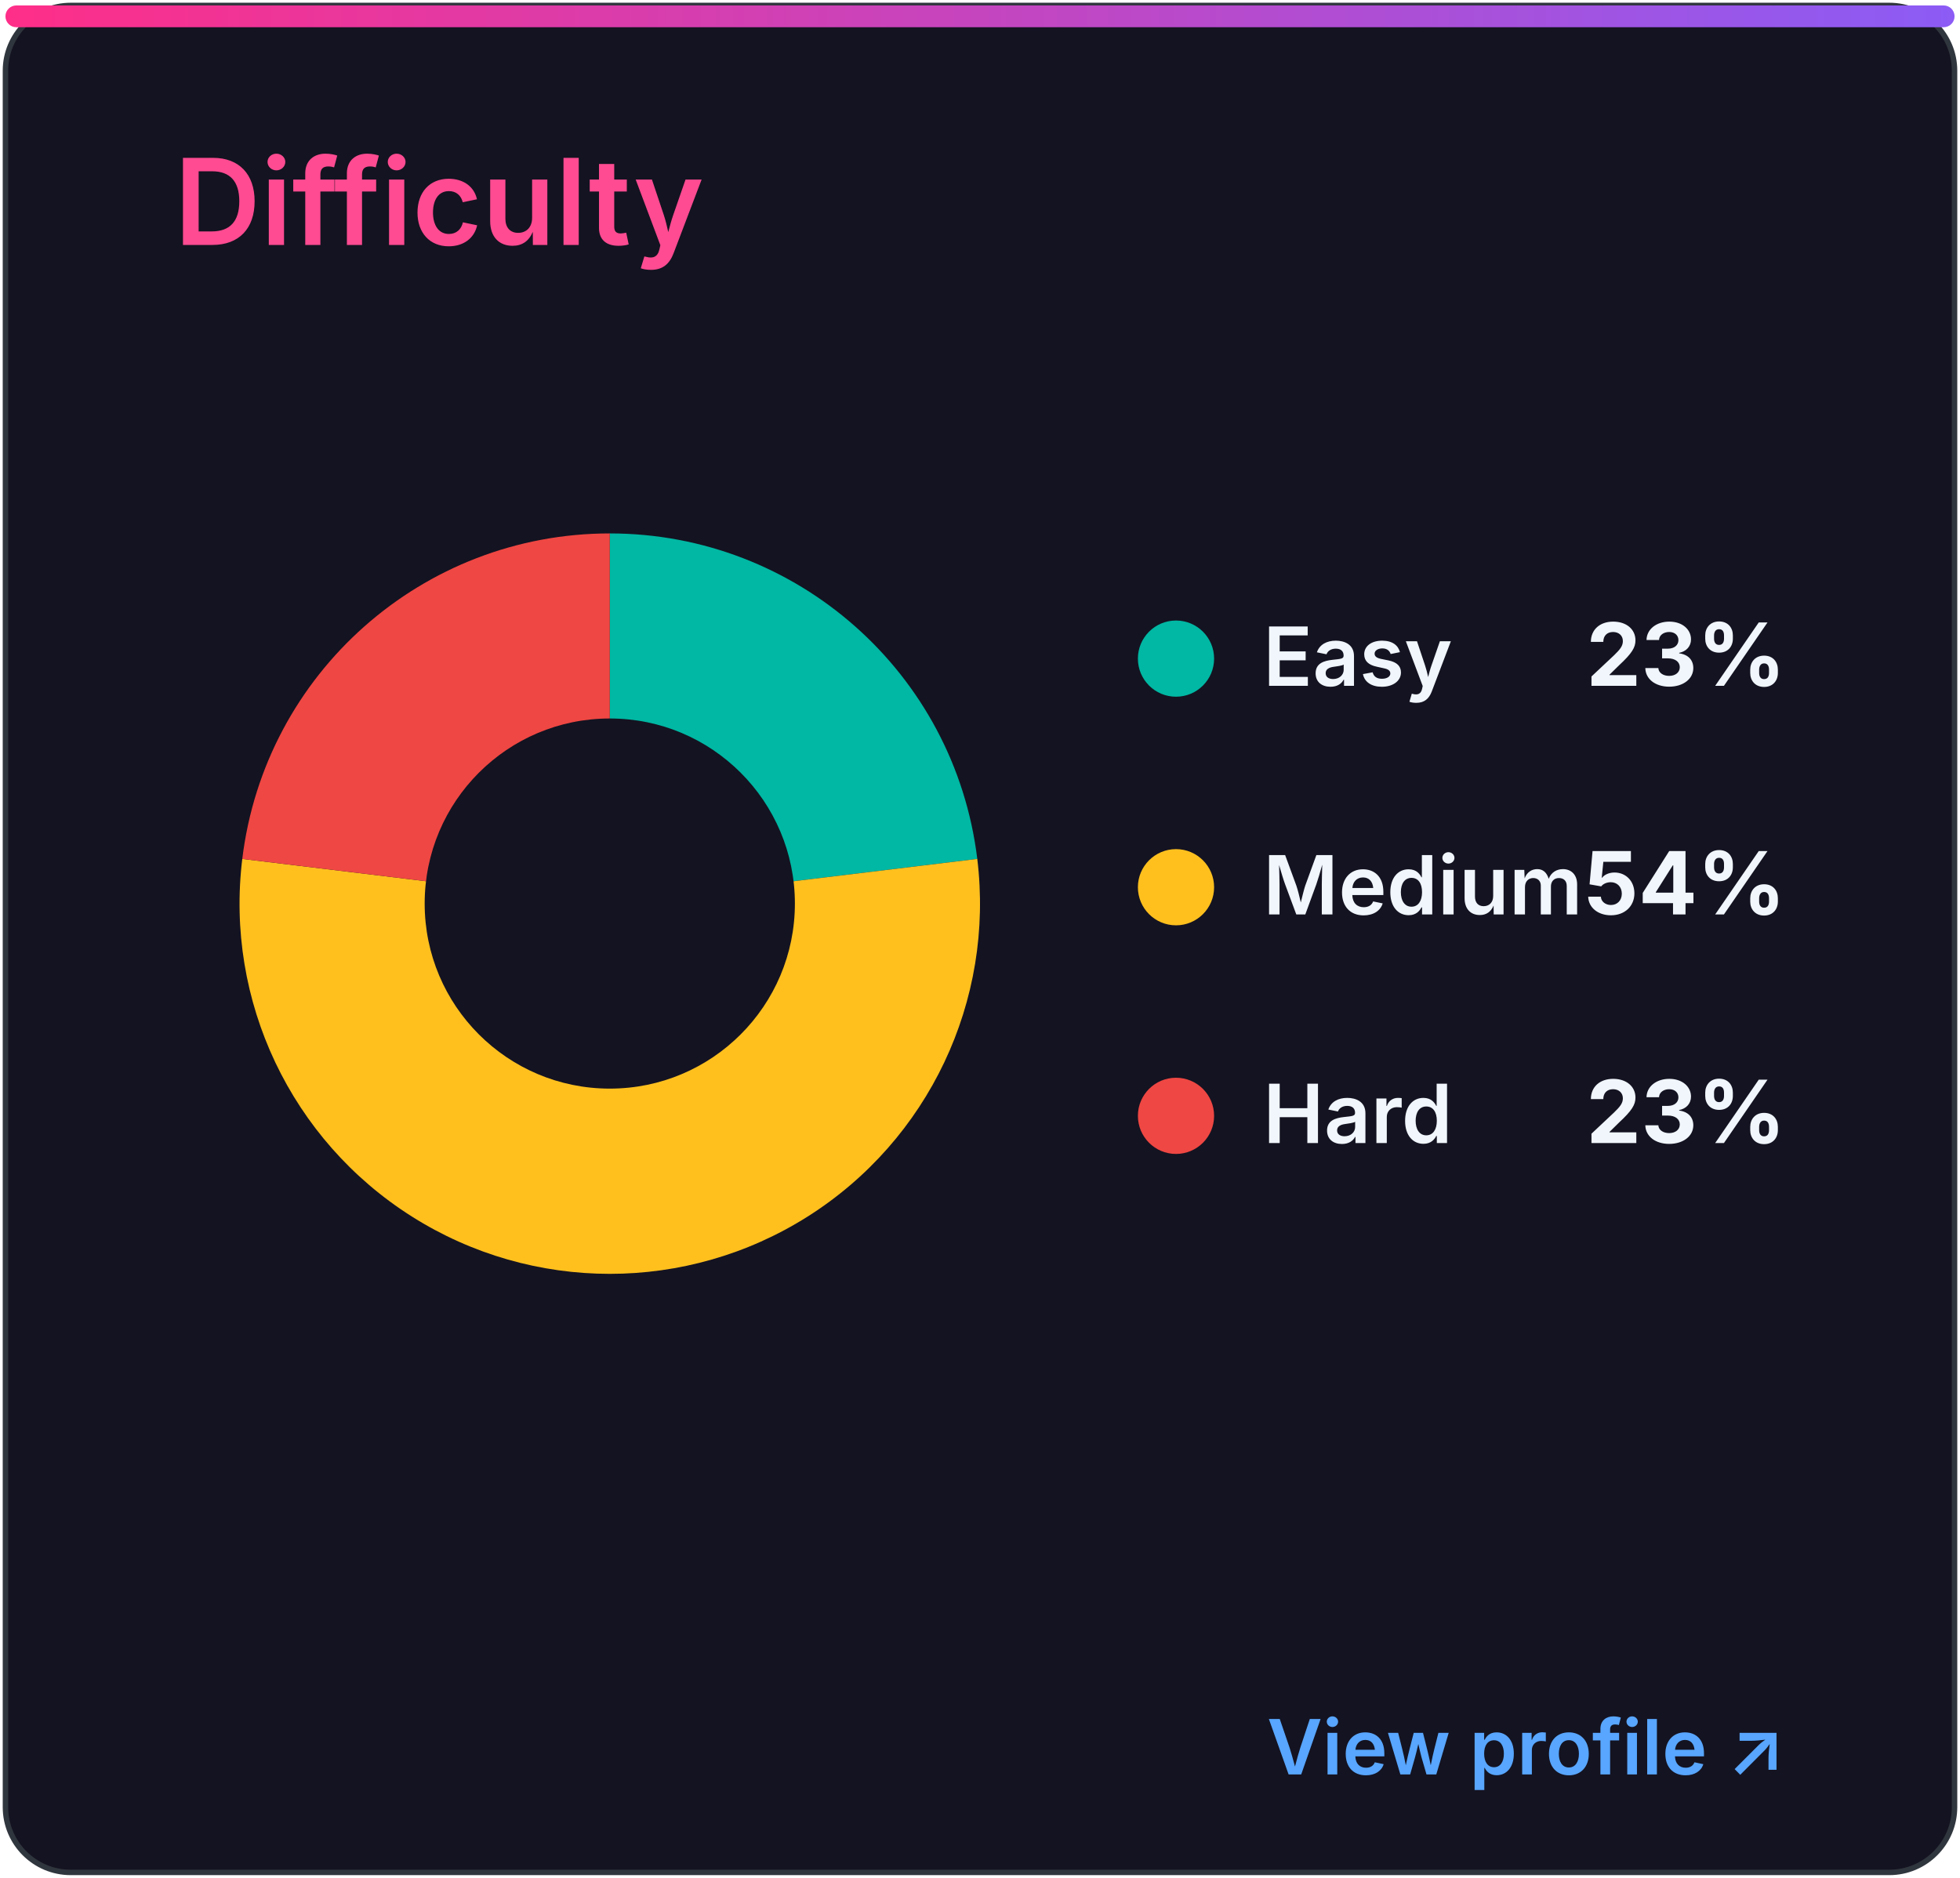
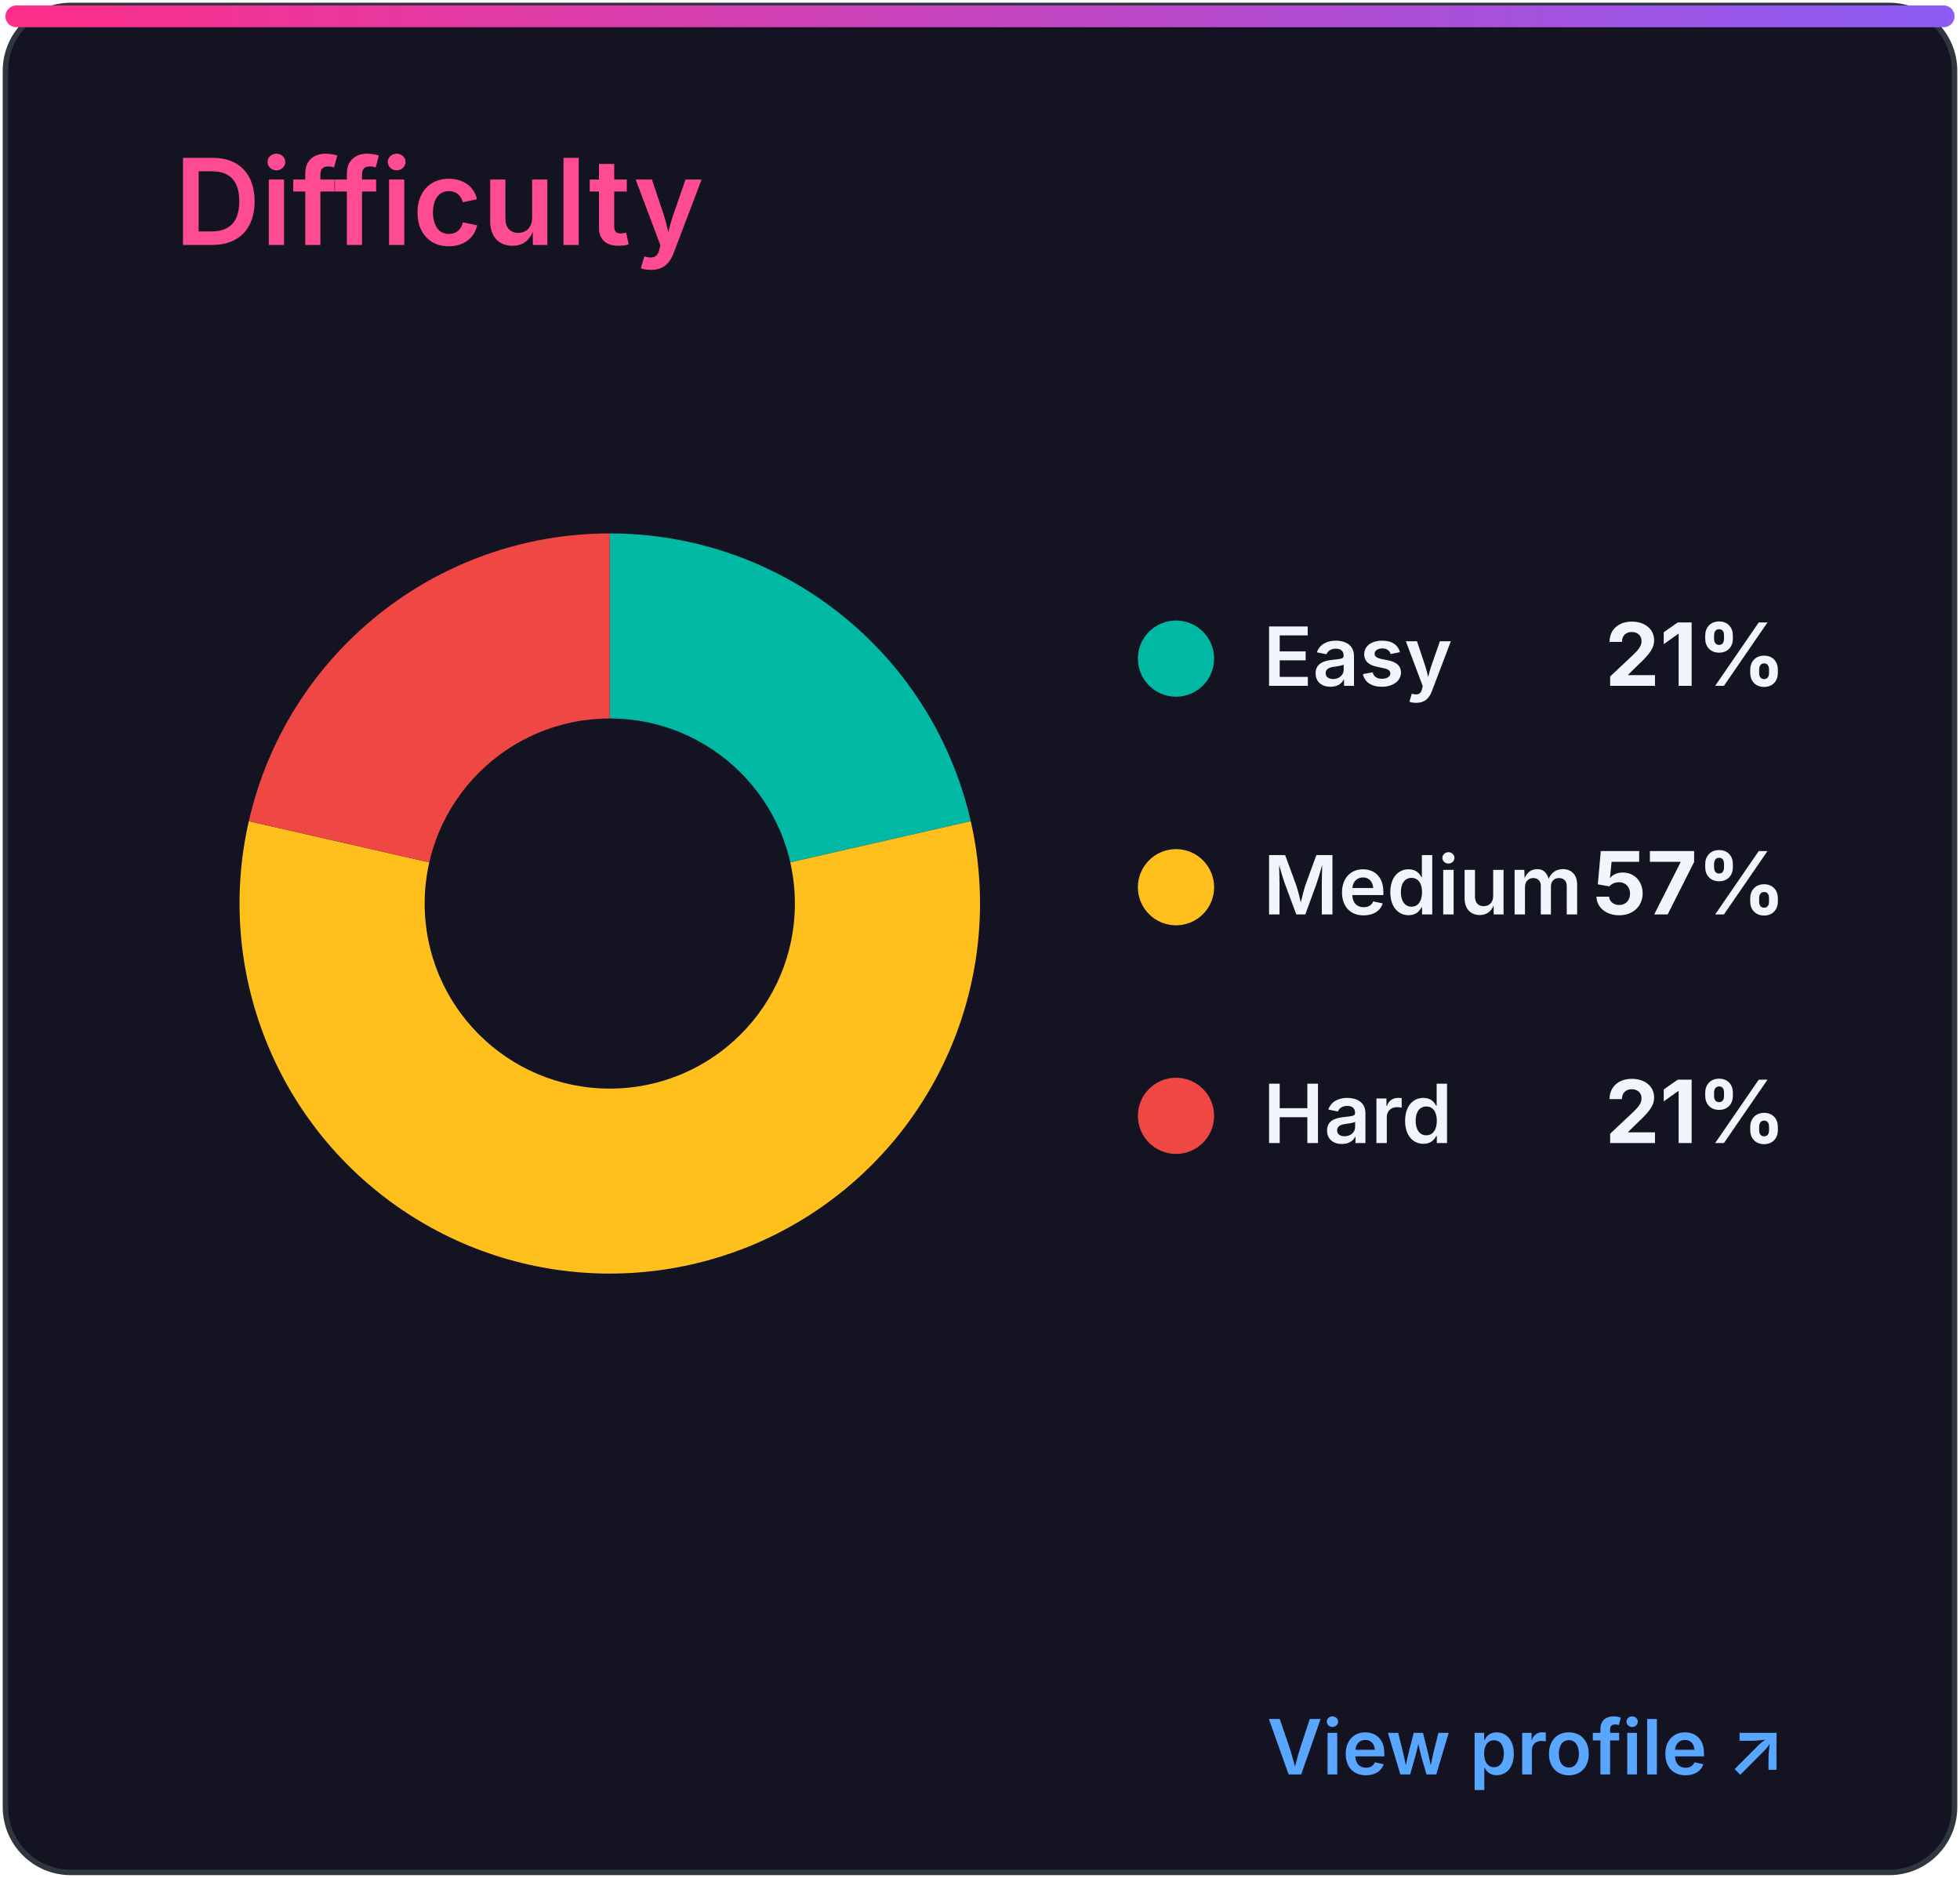
<svg xmlns="http://www.w3.org/2000/svg" width="360" height="345" viewBox="0 0 360 345" role="img" aria-labelledby="title desc">
  <defs>
    <linearGradient id="accent" x1="0" x2="1">
      <stop stop-color="#ff2e88" />
      <stop offset="1" stop-color="#8b5cf6" />
    </linearGradient>
    <clipPath id="bar">
      <rect x="32" y="82" width="296" height="8" rx="4" />
    </clipPath>
    <style>
.heading{font:600 22px -apple-system,BlinkMacSystemFont,'Segoe UI',sans-serif;fill:#ff4b91}
.eyebrow{font:600 10px -apple-system,BlinkMacSystemFont,'Segoe UI',sans-serif;letter-spacing:1.2px;fill:#8b949e}
.total{font:700 52px -apple-system,BlinkMacSystemFont,'Segoe UI',sans-serif;fill:#f0f6fc}
.metric{font:600 15px -apple-system,BlinkMacSystemFont,'Segoe UI',sans-serif;fill:#f0f6fc}
.count{font:700 16px -apple-system,BlinkMacSystemFont,'Segoe UI',sans-serif;fill:#f0f6fc}
.muted{font:500 13px -apple-system,BlinkMacSystemFont,'Segoe UI',sans-serif;fill:#8b949e}
.language{font:700 31px -apple-system,BlinkMacSystemFont,'Segoe UI',sans-serif;fill:#f0f6fc}
.link{font:600 14px -apple-system,BlinkMacSystemFont,'Segoe UI',sans-serif;fill:#58a6ff}
</style>
  </defs>
  <rect x="1" y="1" width="358" height="343" rx="12" fill="#141321" stroke="#30363d" />
  <rect x="1" y="1" width="358" height="4" rx="2" fill="url(#accent)" />
  <text x="32" y="45" class="heading">Difficulty</text>
-   <path d="M 112 166 L 112.00 98.00 A 68 68 0 0 1 179.50 157.80 Z" fill="#00b8a3" />
-   <path d="M 112 166 L 179.50 157.80 A 68 68 0 1 1 44.50 157.80 Z" fill="#ffc01e" />
-   <path d="M 112 166 L 44.50 157.80 A 68 68 0 0 1 112.00 98.00 Z" fill="#ef4743" />
+   <path d="M 112 166 L 112.00 98.00 A 68 68 0 0 1 178.30 150.87 Z" fill="#00b8a3" />
+   <path d="M 112 166 L 178.30 150.87 A 68 68 0 1 1 45.70 150.87 Z" fill="#ffc01e" />
+   <path d="M 112 166 L 45.70 150.87 A 68 68 0 0 1 112.00 98.00 Z" fill="#ef4743" />
  <circle cx="112" cy="166" r="34" fill="#141321" />
  <circle cx="216" cy="121" r="7" fill="#00b8a3" />
  <text x="232" y="126" class="metric">Easy</text>
-   <text x="328" y="126" class="count" text-anchor="end">23%</text>
+   <text x="328" y="126" class="count" text-anchor="end">21%</text>
  <circle cx="216" cy="163" r="7" fill="#ffc01e" />
  <text x="232" y="168" class="metric">Medium</text>
-   <text x="328" y="168" class="count" text-anchor="end">54%</text>
+   <text x="328" y="168" class="count" text-anchor="end">57%</text>
  <circle cx="216" cy="205" r="7" fill="#ef4743" />
  <text x="232" y="210" class="metric">Hard</text>
-   <text x="328" y="210" class="count" text-anchor="end">23%</text>
+   <text x="328" y="210" class="count" text-anchor="end">21%</text>
  <text x="328" y="326" class="link" text-anchor="end">View profile ↗</text>
</svg>
